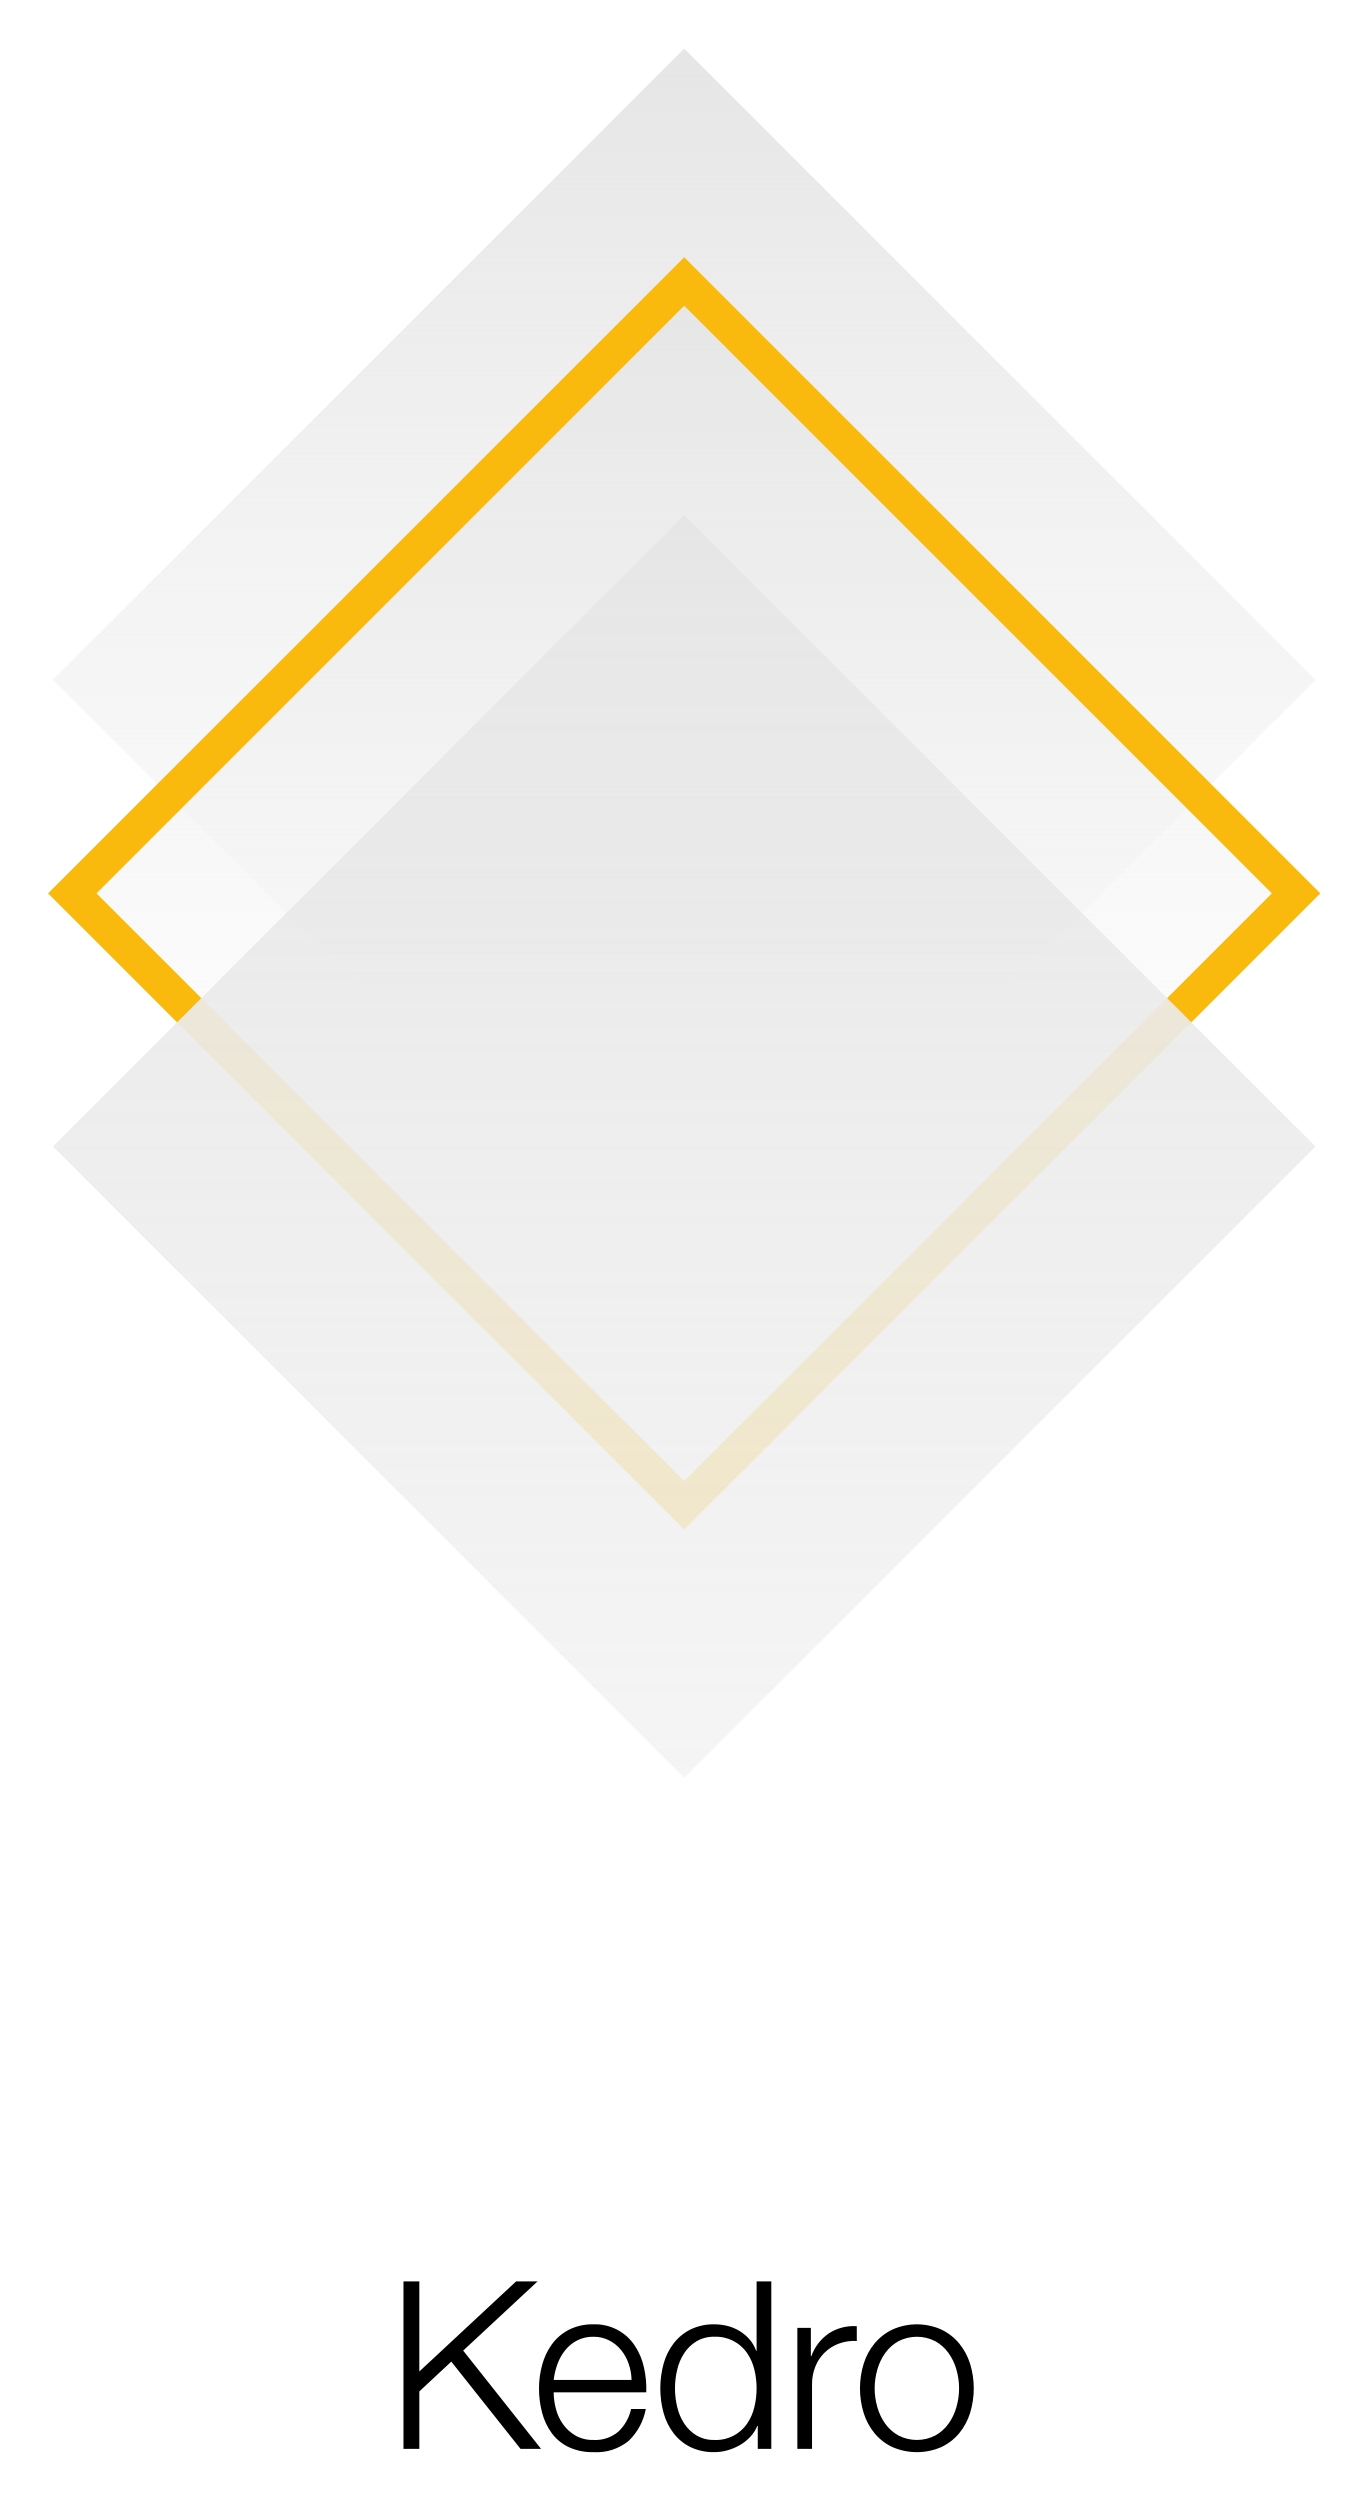
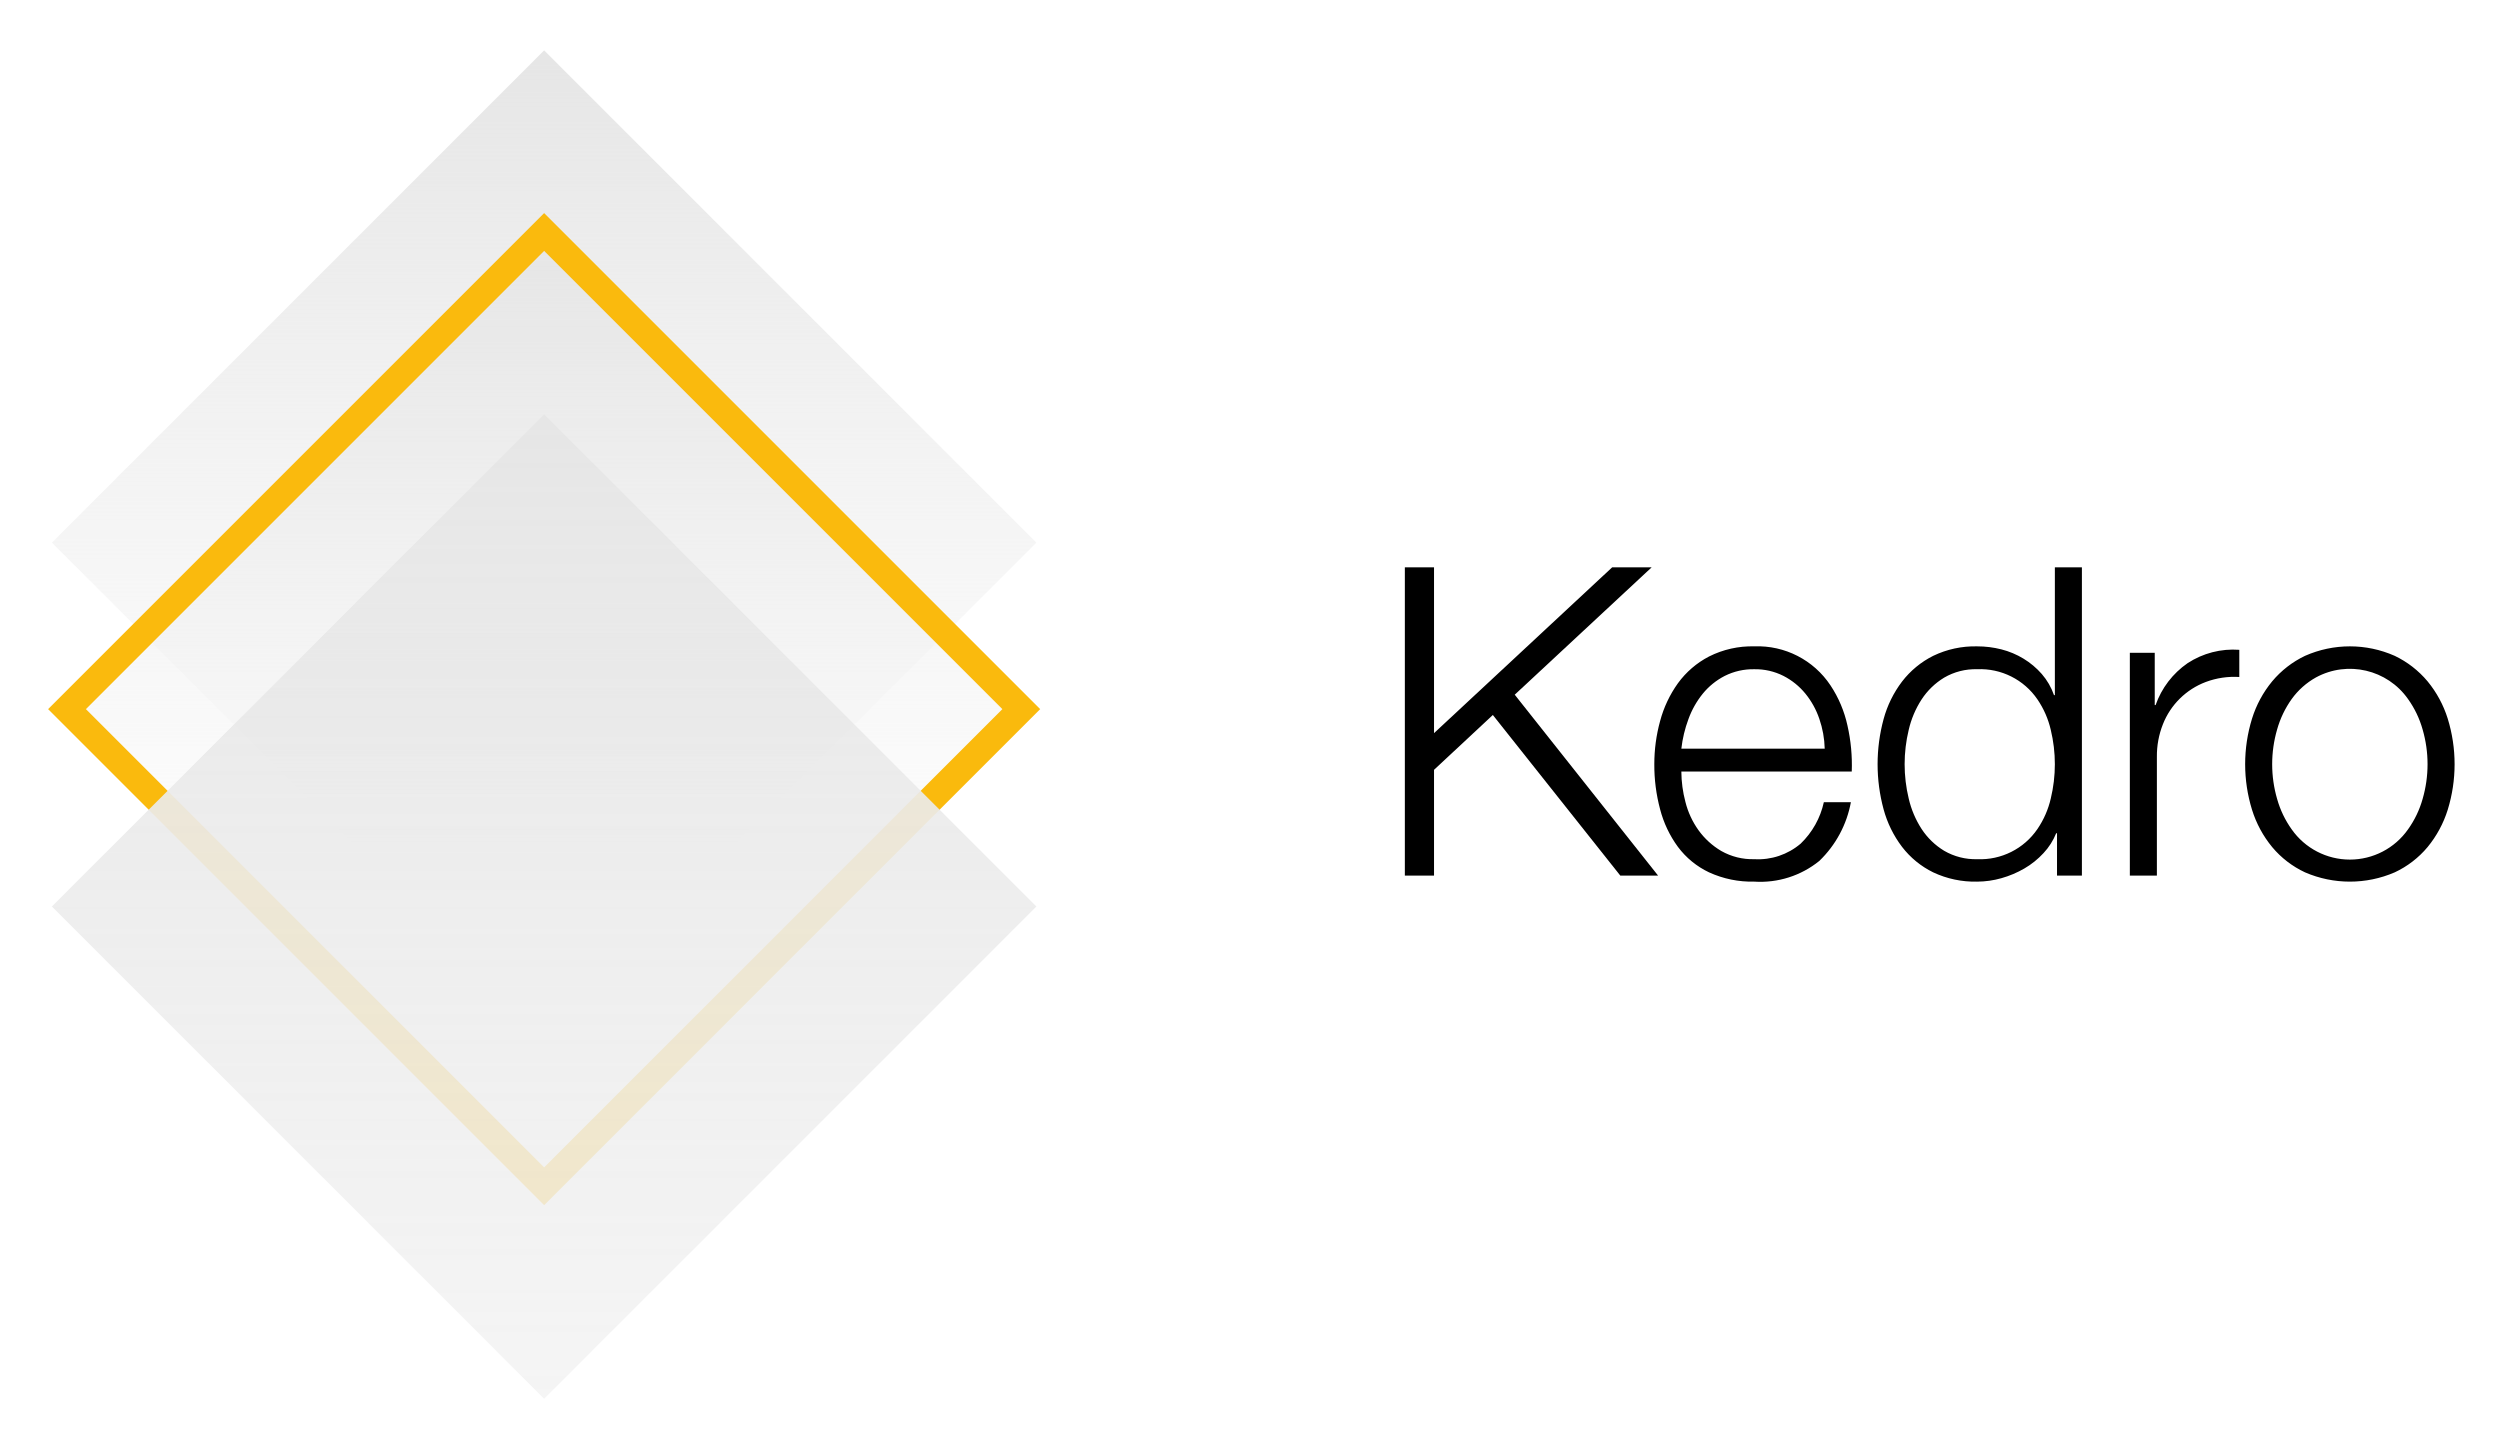
- <svg xmlns="http://www.w3.org/2000/svg" role="img" viewBox="102.74 24.24 199.27 364.52">
+ <svg xmlns="http://www.w3.org/2000/svg" role="img" viewBox="-0.99 -2.99 467.48 270.48">
  <defs>
-     <linearGradient id="a" x1="202.5" x2="202.5" y1="556.79" y2="372.7" gradientTransform="matrix(1 0 0 -1 0 588.11)" gradientUnits="userSpaceOnUse">
+     <linearGradient id="a" x1="100.76" x2="100.76" y1="68.321" y2="252.411" gradientTransform="translate(0 -61.89)" gradientUnits="userSpaceOnUse">
      <stop offset=".009" stop-color="#e6e6e6" />
      <stop offset="1" stop-color="#f2f2f2" stop-opacity="0" />
    </linearGradient>
-     <linearGradient id="b" x1="202.5" x2="202.5" y1="522.83" y2="344.39" gradientTransform="matrix(1 0 0 -1 0 588.11)" gradientUnits="userSpaceOnUse">
+     <linearGradient id="b" x1="100.76" x2="100.76" y1="102.281" y2="280.721" gradientTransform="translate(0 -61.89)" gradientUnits="userSpaceOnUse">
      <stop offset=".004" stop-color="#e6e6e6" />
      <stop offset=".995" stop-color="#fff" stop-opacity="0" />
    </linearGradient>
-     <linearGradient id="c" x1="202.5" x2="202.5" y1="488.74" y2="304.65" gradientTransform="matrix(1 0 0 -1 0 588.11)" gradientUnits="userSpaceOnUse">
+     <linearGradient id="c" x1="100.76" x2="100.76" y1="136.371" y2="320.461" gradientTransform="translate(0 -61.89)" gradientUnits="userSpaceOnUse">
      <stop offset=".006" stop-color="#e6e6e6" />
      <stop offset="1" stop-color="#f2f2f2" stop-opacity=".8" />
    </linearGradient>
  </defs>
-   <path fill="none" d="M0-48h405v405H0z" data-name="Clear space" />
-   <path fill="url(#a)" d="M202.5 215.41l-92.05-92.04 92.05-92.05 92.05 92.05-92.05 92.04z" data-name="grad back" />
-   <path fill="url(#b)" stroke="#faba0d" stroke-miterlimit="10" stroke-width="5" d="M113.28 154.5l89.22-89.22 89.22 89.22-89.22 89.22-89.22-89.22z" />
-   <path fill="url(#c)" d="M202.5 283.46l-92.05-92.05 92.05-92.04 92.05 92.04-92.05 92.05z" data-name="grad dark" />
-   <g>
-     <path d="M163.881 356.887v13.133l14.11-13.133h3.128l-10.846 10.089 11.355 14.329h-2.992L168.54 368.582l-4.658 4.344v8.379h-2.312v-24.418z" />
-     <path d="M183.795 375.474a6.602 6.602 0 0 0 1.037 2.239 5.937 5.937 0 0 0 1.802 1.643 5.021 5.021 0 0 0 2.618.649 5.191 5.191 0 0 0 3.672-1.231 6.484 6.484 0 0 0 1.836-3.283h2.142a8.616 8.616 0 0 1-2.499 4.651 7.42 7.42 0 0 1-5.15 1.642 8.138 8.138 0 0 1-3.587-.735 6.607 6.607 0 0 1-2.465-2.018 8.785 8.785 0 0 1-1.411-2.976 13.573 13.573 0 0 1-.459-3.573 12.86 12.86 0 0 1 .459-3.42 9.209 9.209 0 0 1 1.411-2.992 7.079 7.079 0 0 1 2.465-2.12 7.549 7.549 0 0 1 3.587-.804 6.927 6.927 0 0 1 6.035 3.095 9.332 9.332 0 0 1 1.343 3.18 14.083 14.083 0 0 1 .34 3.643h-13.498a9.591 9.591 0 0 0 .323 2.411zm10.607-6.583a6.466 6.466 0 0 0-1.104-2 5.465 5.465 0 0 0-1.734-1.402 4.935 4.935 0 0 0-2.312-.531 5.012 5.012 0 0 0-2.346.531 5.465 5.465 0 0 0-1.734 1.402 6.986 6.986 0 0 0-1.139 2.018 9.9 9.9 0 0 0-.562 2.342h11.356a7.844 7.844 0 0 0-.426-2.359zm18.827 12.414v-3.352h-.068a5.054 5.054 0 0 1-1.003 1.572 6.478 6.478 0 0 1-1.513 1.215 7.862 7.862 0 0 1-1.819.77 7.07 7.07 0 0 1-1.921.273 7.751 7.751 0 0 1-3.484-.735 6.978 6.978 0 0 1-2.465-2.018 8.66 8.66 0 0 1-1.463-2.976 13.661 13.661 0 0 1 0-7.146 8.66 8.66 0 0 1 1.463-2.976 7.153 7.153 0 0 1 2.465-2.035 7.599 7.599 0 0 1 3.484-.752 7.732 7.732 0 0 1 1.921.239 6.41 6.41 0 0 1 1.751.735 6.199 6.199 0 0 1 1.445 1.214 5.107 5.107 0 0 1 .969 1.676h.068v-10.123h2.142v24.418zm-11.748-6.105a7.527 7.527 0 0 0 1.021 2.412 5.623 5.623 0 0 0 1.785 1.727 4.919 4.919 0 0 0 2.618.667 5.489 5.489 0 0 0 4.777-2.394 7.13 7.13 0 0 0 1.054-2.412 11.591 11.591 0 0 0 0-5.437 7.134 7.134 0 0 0-1.054-2.411 5.492 5.492 0 0 0-4.777-2.395 4.911 4.911 0 0 0-2.618.668 5.613 5.613 0 0 0-1.785 1.727 7.531 7.531 0 0 0-1.021 2.411 11.591 11.591 0 0 0 0 5.437zm19.489-11.541v4.139h.068a6.762 6.762 0 0 1 2.533-3.318 6.604 6.604 0 0 1 4.097-1.06v2.154a6.417 6.417 0 0 0-2.652.394 5.877 5.877 0 0 0-3.399 3.352 6.814 6.814 0 0 0-.477 2.582v9.404H218.999V363.658zm19.01.239a7.758 7.758 0 0 1 2.602 2.019 8.751 8.751 0 0 1 1.598 2.957 12.237 12.237 0 0 1 0 7.216 8.756 8.756 0 0 1-1.598 2.958 7.566 7.566 0 0 1-2.602 2.001 8.95 8.95 0 0 1-7.105 0 7.547 7.547 0 0 1-2.602-2.001 8.722 8.722 0 0 1-1.598-2.958 12.237 12.237 0 0 1 0-7.216 8.717 8.717 0 0 1 1.598-2.957 7.739 7.739 0 0 1 2.602-2.019 8.769 8.769 0 0 1 7.105 0zm-6.239 1.71a5.93 5.93 0 0 0-1.921 1.71 7.766 7.766 0 0 0-1.155 2.411 9.872 9.872 0 0 0 0 5.506 7.75 7.75 0 0 0 1.155 2.41 5.922 5.922 0 0 0 1.921 1.711 5.88 5.88 0 0 0 5.372 0 5.912 5.912 0 0 0 1.921-1.711 7.752 7.752 0 0 0 1.156-2.41 9.872 9.872 0 0 0 0-5.506 7.768 7.768 0 0 0-1.156-2.411 5.92 5.92 0 0 0-1.921-1.71 5.872 5.872 0 0 0-5.372 0z" />
-   </g>
+   <path fill="url(#a)" d="M100.76 190.521l-92.05-92.04 92.05-92.05 92.05 92.05-92.05 92.04z" />
+   <path fill="url(#b)" stroke="#faba0d" stroke-miterlimit="10" stroke-width="5" d="M11.54 129.611l89.22-89.22 89.22 89.22-89.22 89.22z" />
+   <path fill="url(#c)" d="M100.76 258.571l-92.05-92.05 92.05-92.04 92.05 92.04-92.05 92.05z" />
+   <path d="M267.162 103.098v31.002l33.309-31.002h7.384l-25.603 23.816 26.806 33.826h-7.063l-23.837-30.033-10.996 10.254V160.739h-5.457v-57.642z" />
+   <path d="M314.172 146.974a15.586 15.586 0 0 0 2.448 5.286 14.016 14.016 0 0 0 4.253 3.877 11.852 11.852 0 0 0 6.18 1.533 12.254 12.254 0 0 0 8.668-2.907 15.306 15.306 0 0 0 4.334-7.75h5.056a20.338 20.338 0 0 1-5.899 10.98 17.517 17.517 0 0 1-12.158 3.875 19.21 19.21 0 0 1-8.467-1.736 15.598 15.598 0 0 1-5.819-4.763 20.738 20.738 0 0 1-3.331-7.024 32.04 32.04 0 0 1-1.084-8.435 30.358 30.358 0 0 1 1.084-8.073 21.737 21.737 0 0 1 3.331-7.063 16.71 16.71 0 0 1 5.819-5.005 17.82 17.82 0 0 1 8.467-1.897 16.351 16.351 0 0 1 14.247 7.305 22.031 22.031 0 0 1 3.17 7.506 33.244 33.244 0 0 1 .802 8.599h-31.864a22.641 22.641 0 0 0 .763 5.692zm25.04-15.54a15.264 15.264 0 0 0-2.607-4.721 12.901 12.901 0 0 0-4.094-3.31 11.651 11.651 0 0 0-5.457-1.254 11.831 11.831 0 0 0-5.537 1.254 12.901 12.901 0 0 0-4.094 3.31 16.491 16.491 0 0 0-2.688 4.763 23.369 23.369 0 0 0-1.326 5.528h26.808a18.519 18.519 0 0 0-1.005-5.57zm44.443 29.305v-7.912h-.161a11.93 11.93 0 0 1-2.368 3.712 15.294 15.294 0 0 1-3.571 2.868 18.559 18.559 0 0 1-4.295 1.817 16.691 16.691 0 0 1-4.535.645 18.298 18.298 0 0 1-8.225-1.736 16.471 16.471 0 0 1-5.82-4.763 20.443 20.443 0 0 1-3.453-7.024 32.249 32.249 0 0 1 0-16.87 20.443 20.443 0 0 1 3.453-7.024 16.885 16.885 0 0 1 5.82-4.804 17.938 17.938 0 0 1 8.225-1.775 18.251 18.251 0 0 1 4.535.565 15.133 15.133 0 0 1 4.133 1.736 14.635 14.635 0 0 1 3.412 2.865 12.056 12.056 0 0 1 2.287 3.956h.161v-23.896h5.056v57.642zm-27.732-14.413a17.769 17.769 0 0 0 2.409 5.694 13.274 13.274 0 0 0 4.213 4.076 11.612 11.612 0 0 0 6.18 1.575 12.957 12.957 0 0 0 11.277-5.65 16.833 16.833 0 0 0 2.487-5.694 27.362 27.362 0 0 0 0-12.834 16.84 16.84 0 0 0-2.487-5.692 12.966 12.966 0 0 0-11.277-5.653 11.593 11.593 0 0 0-6.18 1.577 13.25 13.25 0 0 0-4.213 4.076 17.776 17.776 0 0 0-2.409 5.692 27.362 27.362 0 0 0 0 12.834zm46.006-27.244v9.77h.161a15.963 15.963 0 0 1 5.98-7.833 15.588 15.588 0 0 1 9.671-2.501v5.085a15.148 15.148 0 0 0-6.261.929 13.874 13.874 0 0 0-8.025 7.912 16.086 16.086 0 0 0-1.125 6.095v22.2h-5.056V119.082zm44.875.565a18.313 18.313 0 0 1 6.141 4.765 20.657 20.657 0 0 1 3.771 6.98 28.888 28.888 0 0 1 0 17.034 20.669 20.669 0 0 1-3.771 6.983 17.86 17.86 0 0 1-6.141 4.724 21.127 21.127 0 0 1-16.773 0 17.816 17.816 0 0 1-6.141-4.724 20.59 20.59 0 0 1-3.771-6.983 28.888 28.888 0 0 1 0-17.034 20.579 20.579 0 0 1 3.771-6.98 18.268 18.268 0 0 1 6.141-4.765 20.7 20.7 0 0 1 16.773 0zm-14.729 4.037a13.999 13.999 0 0 0-4.535 4.037 18.334 18.334 0 0 0-2.727 5.692 23.304 23.304 0 0 0 0 12.997 18.295 18.295 0 0 0 2.727 5.689 13.293 13.293 0 0 0 21.75 0 18.3 18.3 0 0 0 2.729-5.689 23.304 23.304 0 0 0 0-12.997 18.337 18.337 0 0 0-2.729-5.692 13.297 13.297 0 0 0-17.216-4.037z" />
</svg>
